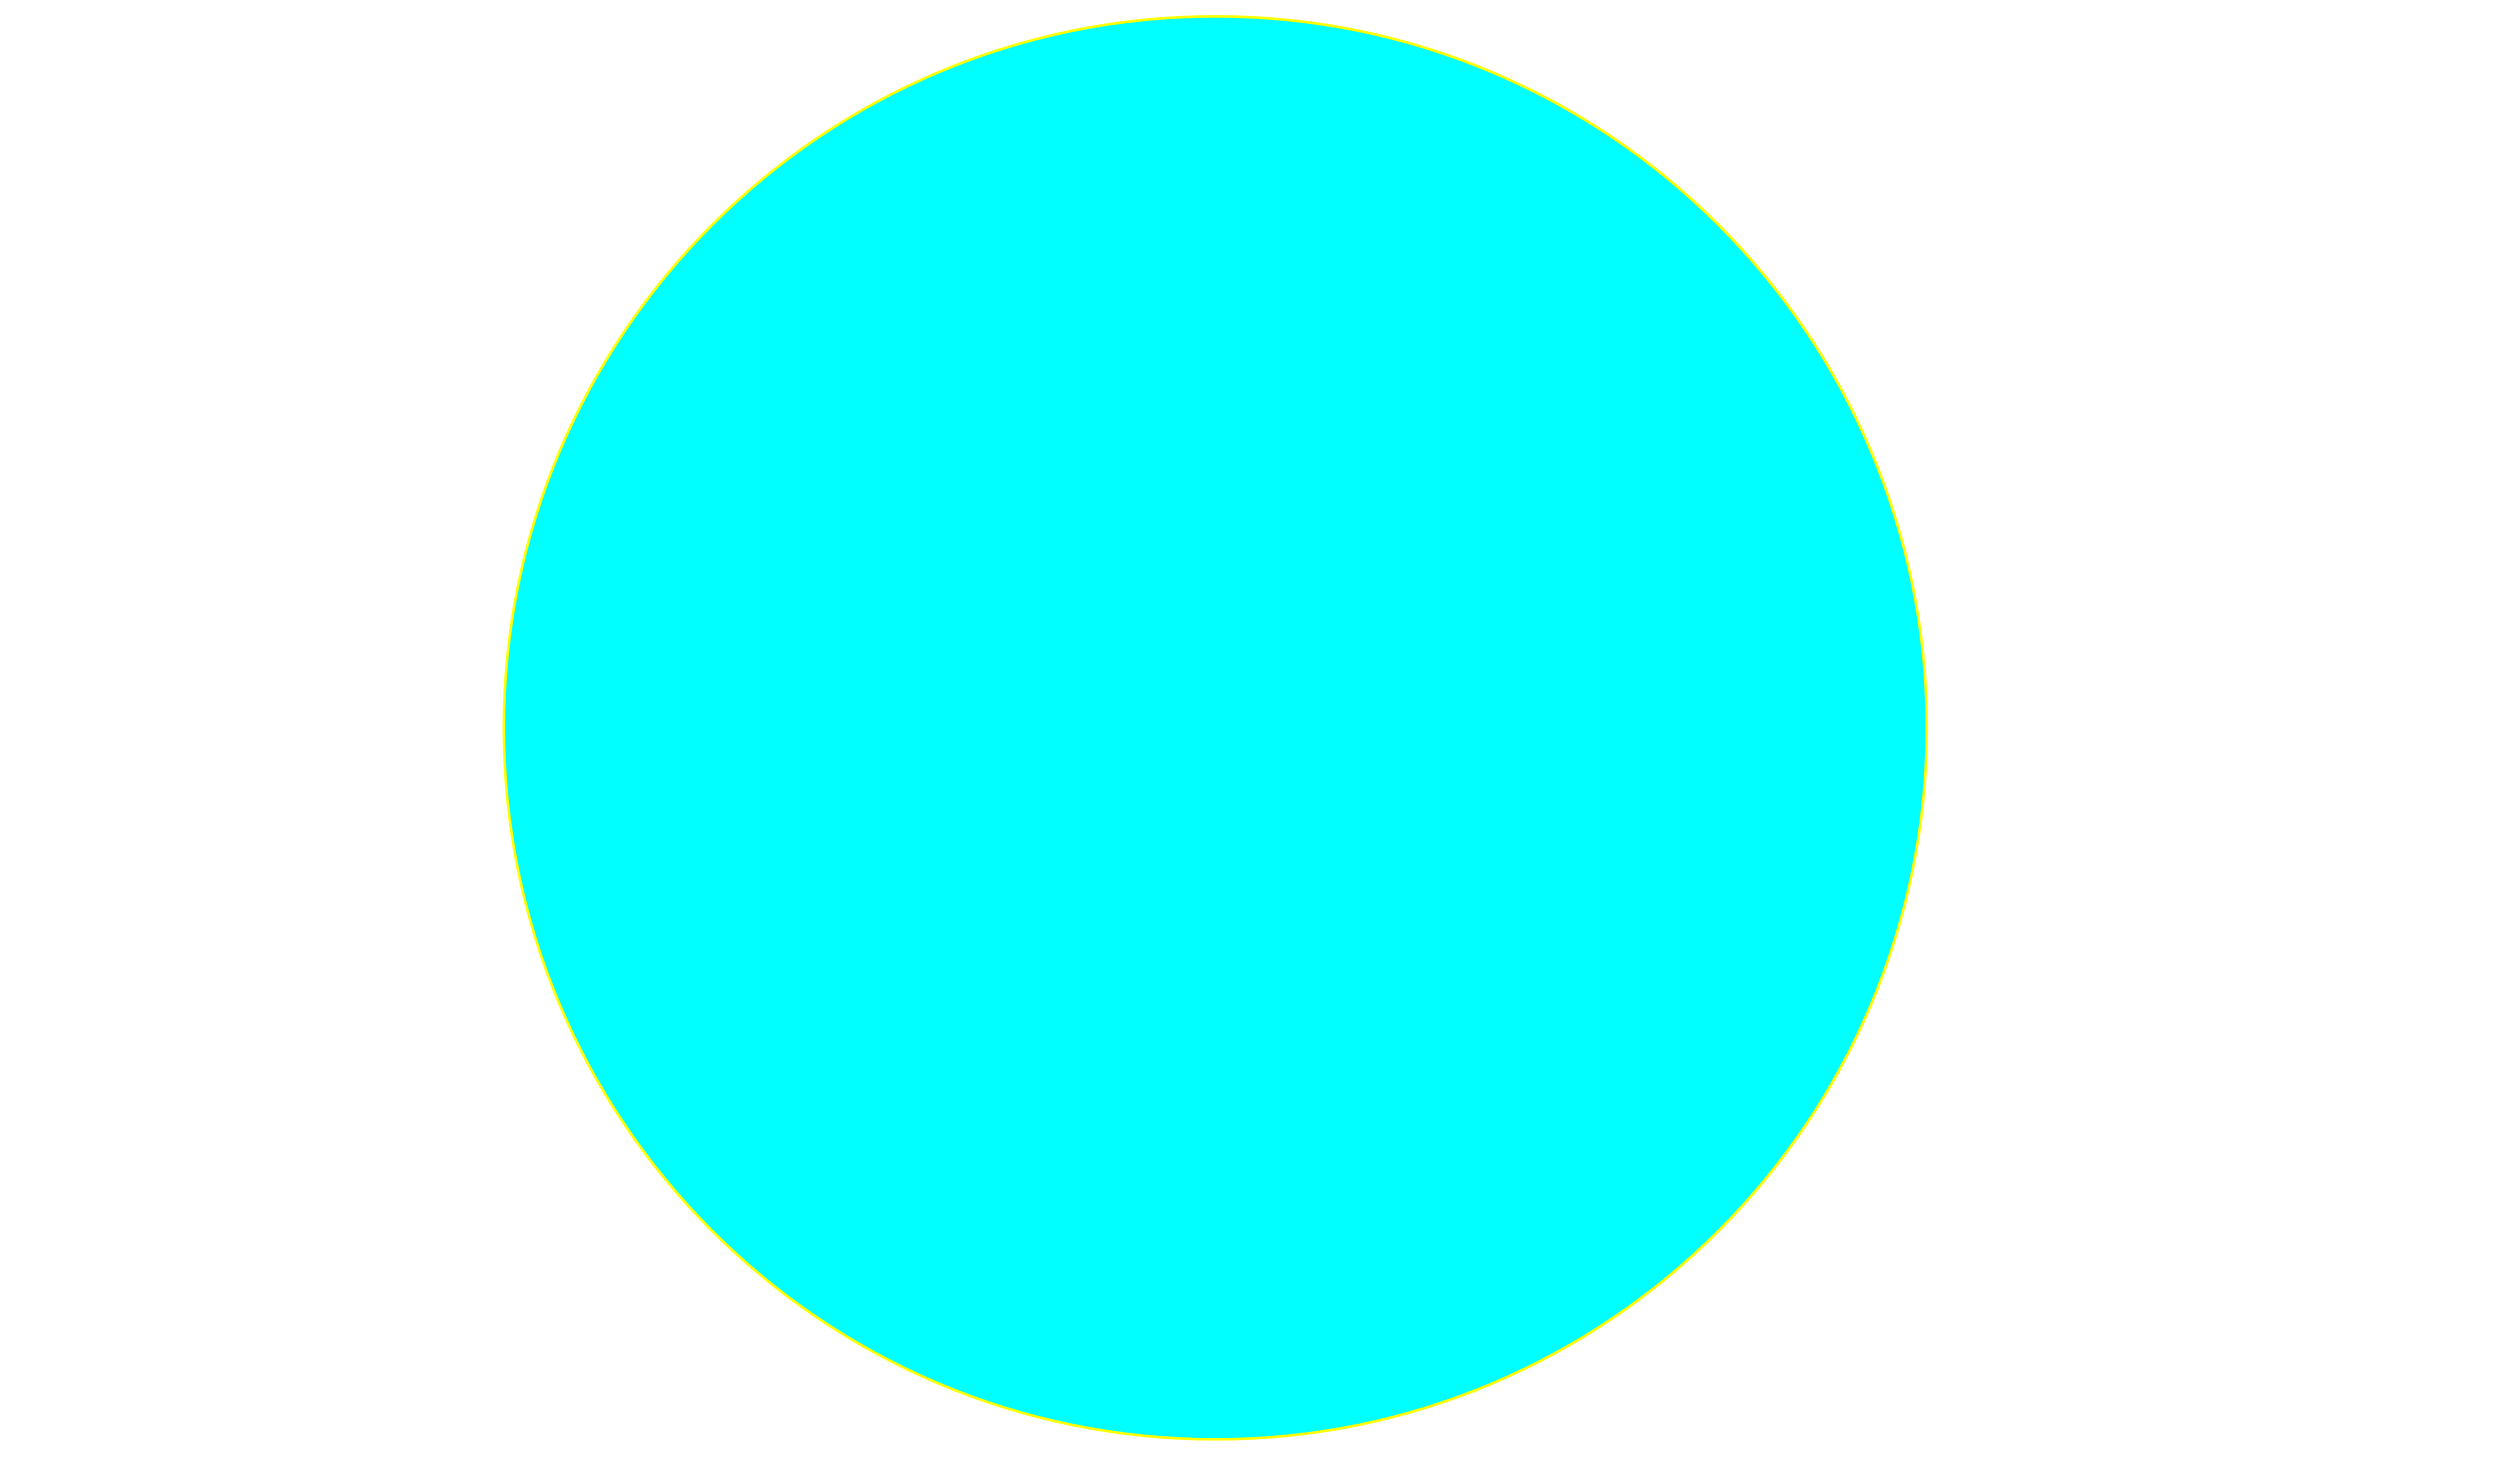
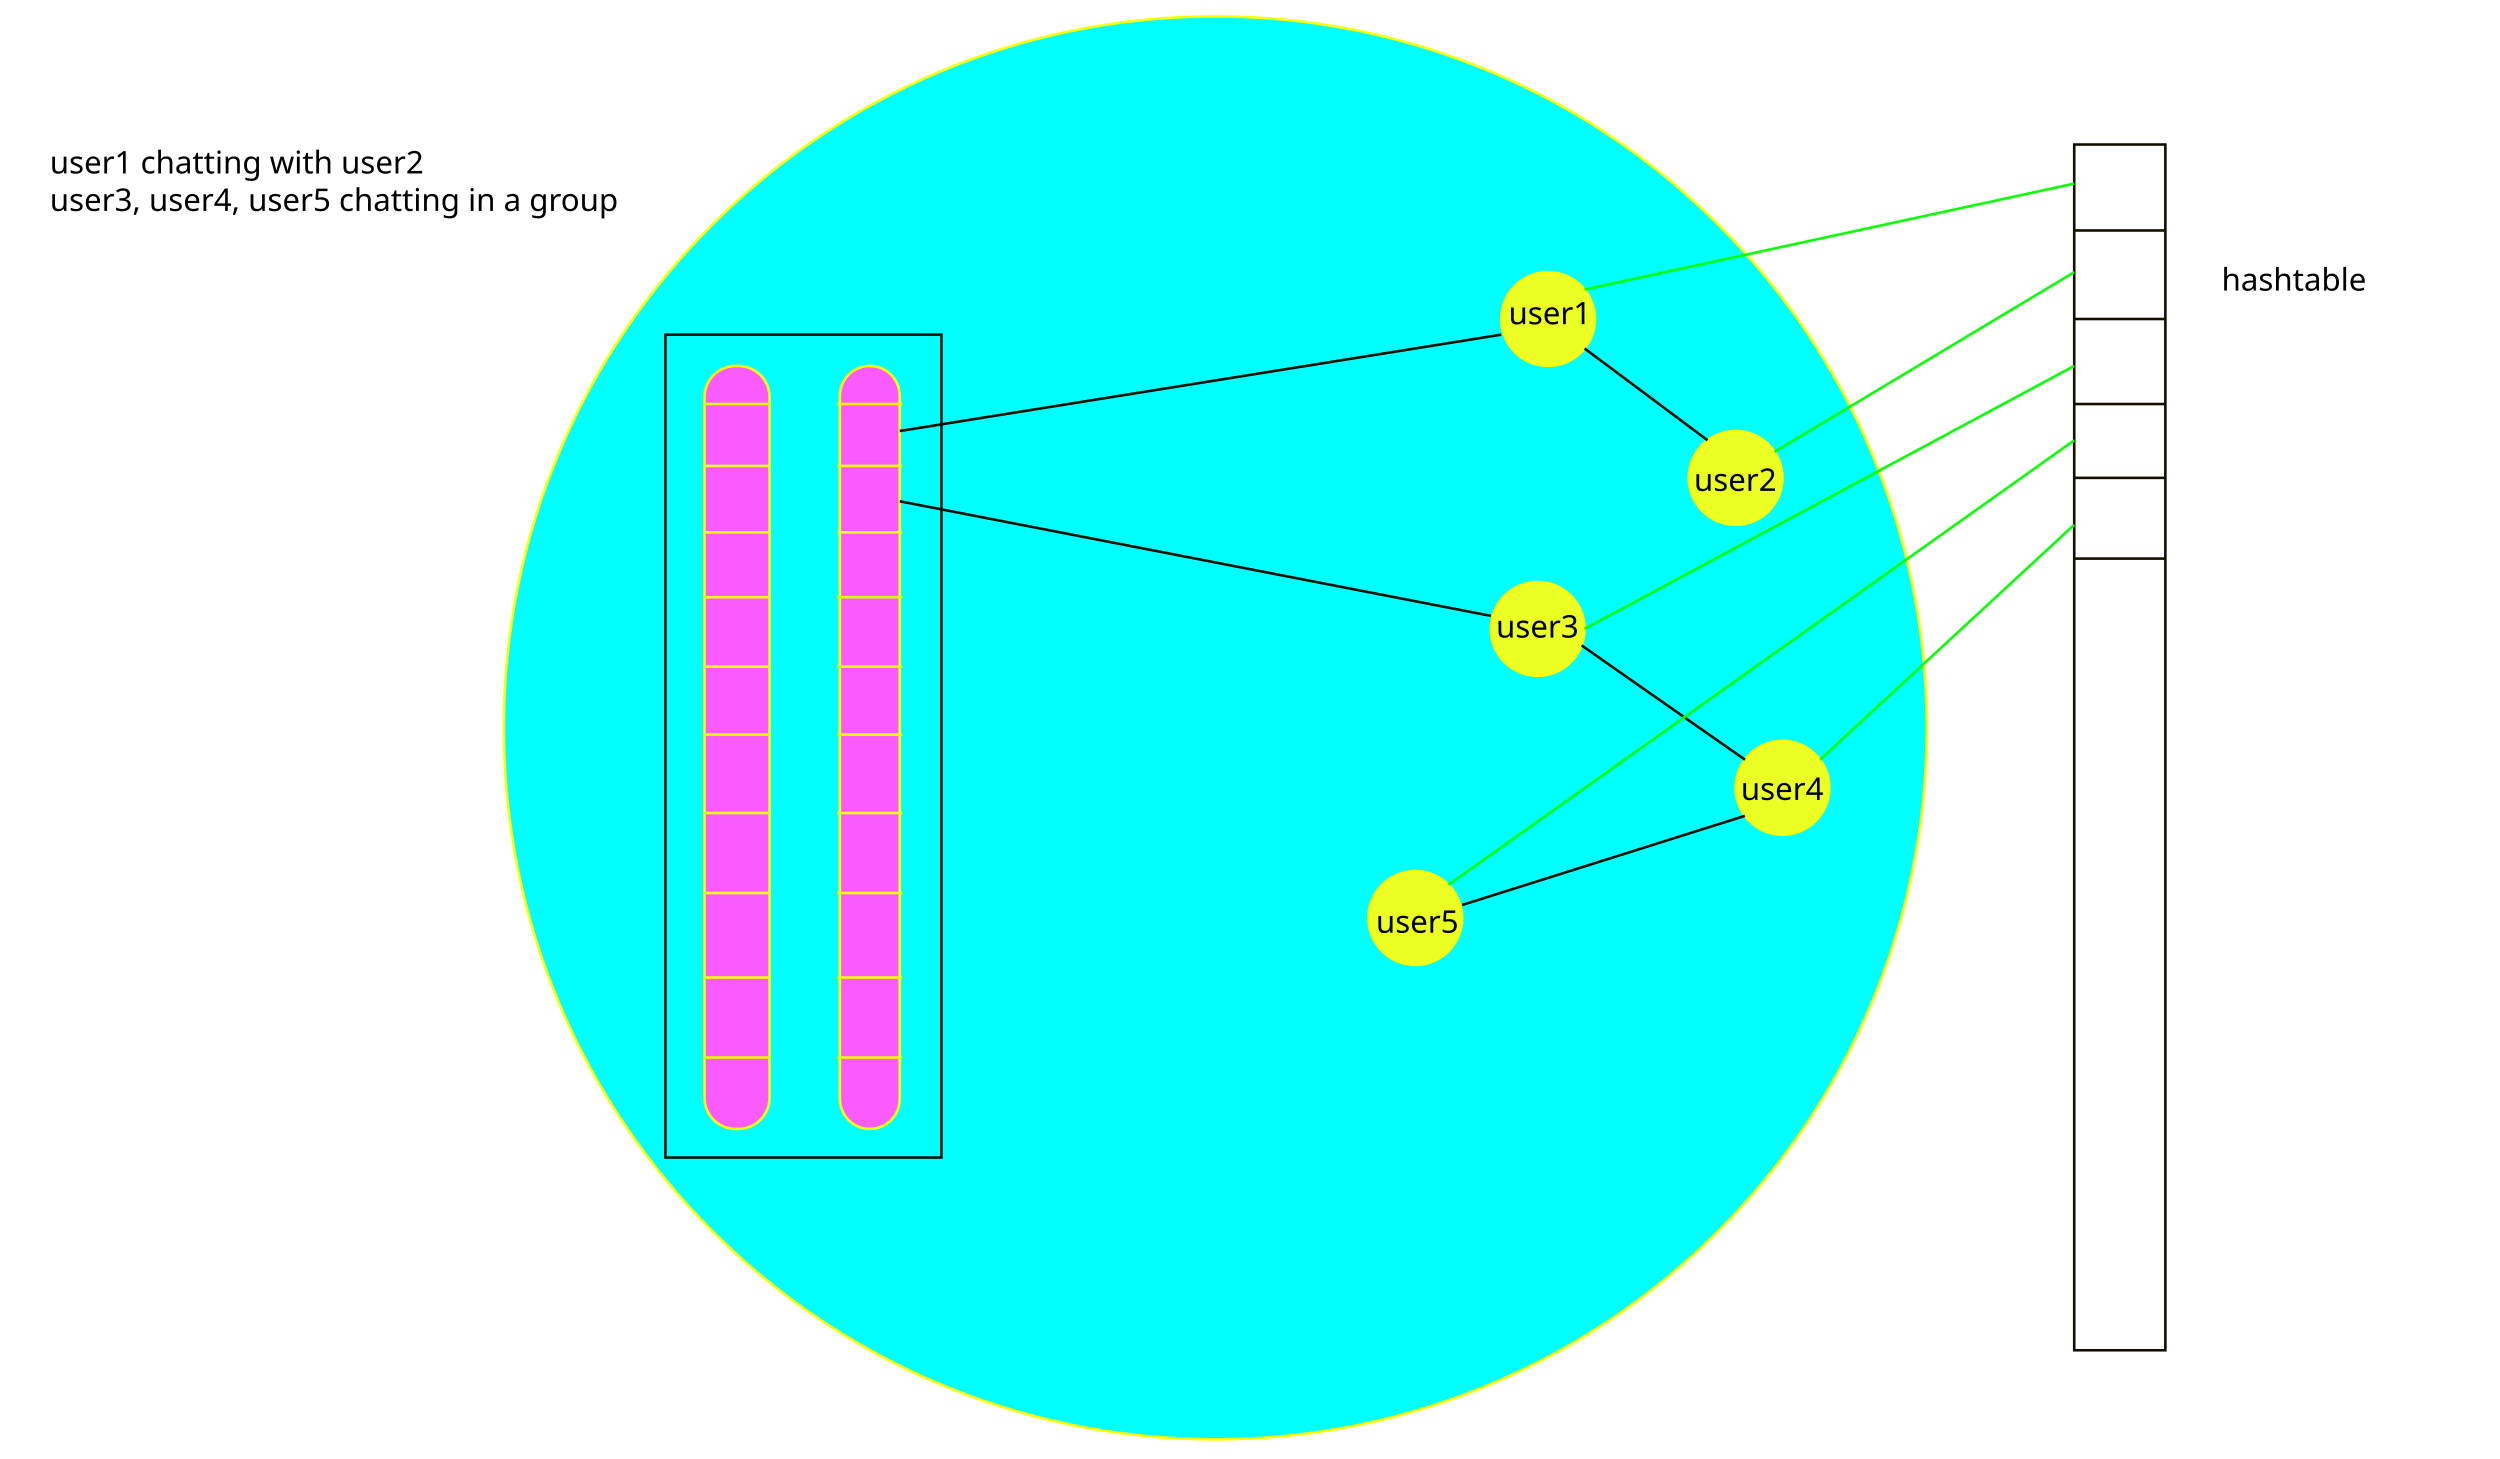
<svg xmlns="http://www.w3.org/2000/svg" version="1.1" id="图层_1" x="0px" y="0px" width="960px" height="560px" viewBox="0 0 960 560" enable-background="new 0 0 960 560" xml:space="preserve">
  <circle fill="#00FFFF" stroke="#FFFF00" stroke-miterlimit="10" cx="466.69" cy="279.5" r="273.214" />
+   <circle fill="#EBFF24" stroke="#FFFF00" stroke-miterlimit="10" cx="594.477" cy="122.5" r="18" />
+   <circle fill="#EBFF24" stroke="#FFFF00" stroke-miterlimit="10" cx="666.477" cy="183.5" r="18" />
+   <circle fill="#EBFF24" stroke="#FFFF00" stroke-miterlimit="10" cx="590.477" cy="241.5" r="18" />
+   <circle fill="#EBFF24" stroke="#FFFF00" stroke-miterlimit="10" cx="684.477" cy="302.5" r="18" />
+   <circle fill="#EBFF24" stroke="#FFFF00" stroke-miterlimit="10" cx="543.477" cy="352.5" r="18" />
+   <path fill="#F95BFF" stroke="#FFFF00" stroke-miterlimit="10" d="M295.5,421.5c0,6.627-5.373,12-12,12h-1c-6.627,0-12-5.373-12-12  v-269c0-6.627,5.373-12,12-12h1c6.627,0,12,5.373,12,12V421.5z" />
+   <path fill="#F95BFF" stroke="#FFFF00" stroke-miterlimit="10" d="M345.5,422c0,6.352-5.149,11.5-11.5,11.5l0,0  c-6.351,0-11.5-5.148-11.5-11.5V152c0-6.351,5.149-11.5,11.5-11.5l0,0c6.351,0,11.5,5.149,11.5,11.5V422z" />
+   <line fill="#F2FF28" stroke="#DDFA00" stroke-miterlimit="10" x1="270.5" y1="155.147" x2="295.5" y2="155.147" />
+   <line fill="#EBFF1F" stroke="#ECFF32" stroke-miterlimit="10" x1="270.5" y1="178.909" x2="295.5" y2="178.909" />
+   <line fill="#ECFF28" stroke="#F0FF0D" stroke-miterlimit="10" x1="270.5" y1="204.408" x2="295.5" y2="204.408" />
+   <line fill="#DEFF1F" stroke="#E9FF0D" stroke-miterlimit="10" x1="270.5" y1="229.329" x2="295.5" y2="229.329" />
+   <line fill="#E2FF0D" stroke="#E4FF1B" stroke-miterlimit="10" x1="270.5" y1="255.988" x2="295.5" y2="255.988" />
+   <line fill="#F2FF28" stroke="#E8FF00" stroke-miterlimit="10" x1="270.5" y1="282.067" x2="295.5" y2="282.067" />
+   <line fill="#EFFF00" stroke="#E3FF12" stroke-miterlimit="10" x1="270.5" y1="312.203" x2="295.5" y2="312.203" />
+   <line fill="#DCFF12" stroke="#F1FF1B" stroke-miterlimit="10" x1="270.5" y1="342.919" x2="295.5" y2="342.919" />
+   <line fill="#DAFF00" stroke="#F0FF0D" stroke-miterlimit="10" x1="270.5" y1="375.373" x2="295.5" y2="375.373" />
+   <line fill="#F0FF16" stroke="#E4FA00" stroke-miterlimit="10" x1="270.5" y1="406.089" x2="295.5" y2="406.089" />
+   <line fill="#EAFF12" stroke="#FFF100" stroke-miterlimit="10" x1="321.5" y1="155.147" x2="346.5" y2="155.147" />
+   <line fill="#F2FA00" stroke="#F0FF12" stroke-miterlimit="10" x1="321.5" y1="178.909" x2="346.5" y2="178.909" />
+   <line fill="#F0FF09" stroke="#F1FF1B" stroke-miterlimit="10" x1="321.5" y1="204.408" x2="346.5" y2="204.408" />
+   <line fill="#EAFF1B" stroke="#DAFF04" stroke-miterlimit="10" x1="321.5" y1="229.329" x2="346.5" y2="229.329" />
+   <line fill="#F1FF1B" stroke="#DCFF0D" stroke-miterlimit="10" x1="321.5" y1="255.988" x2="346.5" y2="255.988" />
+   <line fill="#EBFF1F" stroke="#F0FF12" stroke-miterlimit="10" x1="321.5" y1="282.067" x2="346.5" y2="282.067" />
+   <line fill="#E1FF04" stroke="#F1FF1F" stroke-miterlimit="10" x1="321.5" y1="312.203" x2="346.5" y2="312.203" />
+   <line fill="#EAFF12" stroke="#F6FF09" stroke-miterlimit="10" x1="321.5" y1="342.919" x2="346.5" y2="342.919" />
+   <line fill="#F0FF0D" stroke="#EFFF04" stroke-miterlimit="10" x1="321.5" y1="375.373" x2="346.5" y2="375.373" />
+   <line fill="#F3FF3B" stroke="#E9FF09" stroke-miterlimit="10" x1="321.5" y1="406.089" x2="346.5" y2="406.089" />
+   <rect x="255.5" y="128.5" fill="none" stroke="#120F00" stroke-miterlimit="10" width="106" height="316" />
+   <line fill="none" stroke="#120F00" stroke-miterlimit="10" x1="345.5" y1="165.5" x2="576.477" y2="128.5" />
+   <line fill="none" stroke="#120F00" stroke-miterlimit="10" x1="345.5" y1="192.5" x2="572.477" y2="236.5" />
+   <line fill="none" stroke="#120F00" stroke-miterlimit="10" x1="607.33" y1="247.827" x2="670.058" y2="291.724" />
+   <line fill="none" stroke="#120F00" stroke-miterlimit="10" x1="670.058" y1="313.276" x2="561.477" y2="347.5" />
+   <line fill="none" stroke="#120F00" stroke-miterlimit="10" x1="608.477" y1="133.809" x2="655.707" y2="169.076" />
+   <rect x="796.5" y="55.5" fill="none" stroke="#120F00" stroke-miterlimit="10" width="35" height="463" />
+   <line fill="none" stroke="#120F00" stroke-miterlimit="10" x1="796.5" y1="88.5" x2="831.5" y2="88.5" />
+   <line fill="none" stroke="#120F00" stroke-miterlimit="10" x1="796.5" y1="122.5" x2="831.5" y2="122.5" />
+   <line fill="none" stroke="#120F00" stroke-miterlimit="10" x1="796.5" y1="155.147" x2="831.5" y2="155.147" />
+   <line fill="none" stroke="#120F00" stroke-miterlimit="10" x1="796.5" y1="183.5" x2="831.5" y2="183.5" />
+   <line fill="none" stroke="#120F00" stroke-miterlimit="10" x1="796.5" y1="214.5" x2="831.5" y2="214.5" />
+   <line fill="none" stroke="#09FF04" stroke-miterlimit="10" x1="796.5" y1="70.5" x2="608.477" y2="111.191" />
+   <line fill="none" stroke="#09FF04" stroke-miterlimit="10" x1="796.5" y1="104.5" x2="681.441" y2="173.498" />
+   <line fill="none" stroke="#09FF04" stroke-miterlimit="10" x1="796.5" y1="140.5" x2="608.477" y2="241.5" />
+   <line fill="none" stroke="#09FF04" stroke-miterlimit="10" x1="796.5" y1="169.076" x2="556.204" y2="339.771" />
+   <line fill="none" stroke="#09FF04" stroke-miterlimit="10" x1="796.5" y1="201.5" x2="698.896" y2="291.724" />
+   <text transform="matrix(1 0 0 1 853.0723 111.5991)" font-family="'MicrosoftYaHei'" font-size="12">hashtable</text>
+   <text transform="matrix(1 0 0 1 579.2617 124.5)" font-family="'MicrosoftYaHei'" font-size="12">user1</text>
+   <text transform="matrix(1 0 0 1 650.4766 188.5)" font-family="'MicrosoftYaHei'" font-size="12">user2</text>
+   <text transform="matrix(1 0 0 1 574.4766 244.8271)" font-family="'MicrosoftYaHei'" font-size="12">user3</text>
+   <text transform="matrix(1 0 0 1 668.4766 307.168)" font-family="'MicrosoftYaHei'" font-size="12">user4</text>
+   <text transform="matrix(1 0 0 1 528.3516 358.1719)" font-family="'MicrosoftYaHei'" font-size="12">user5</text>
+   <text transform="matrix(1 0 0 1 19.1133 66.6016)">
+     <tspan x="0" y="0" font-family="'MicrosoftYaHei'" font-size="12">user1 chatting with user2</tspan>
+     <tspan x="0" y="14.4" font-family="'MicrosoftYaHei'" font-size="12">user3, user4, user5 chatting in a group</tspan>
+   </text>
</svg>
